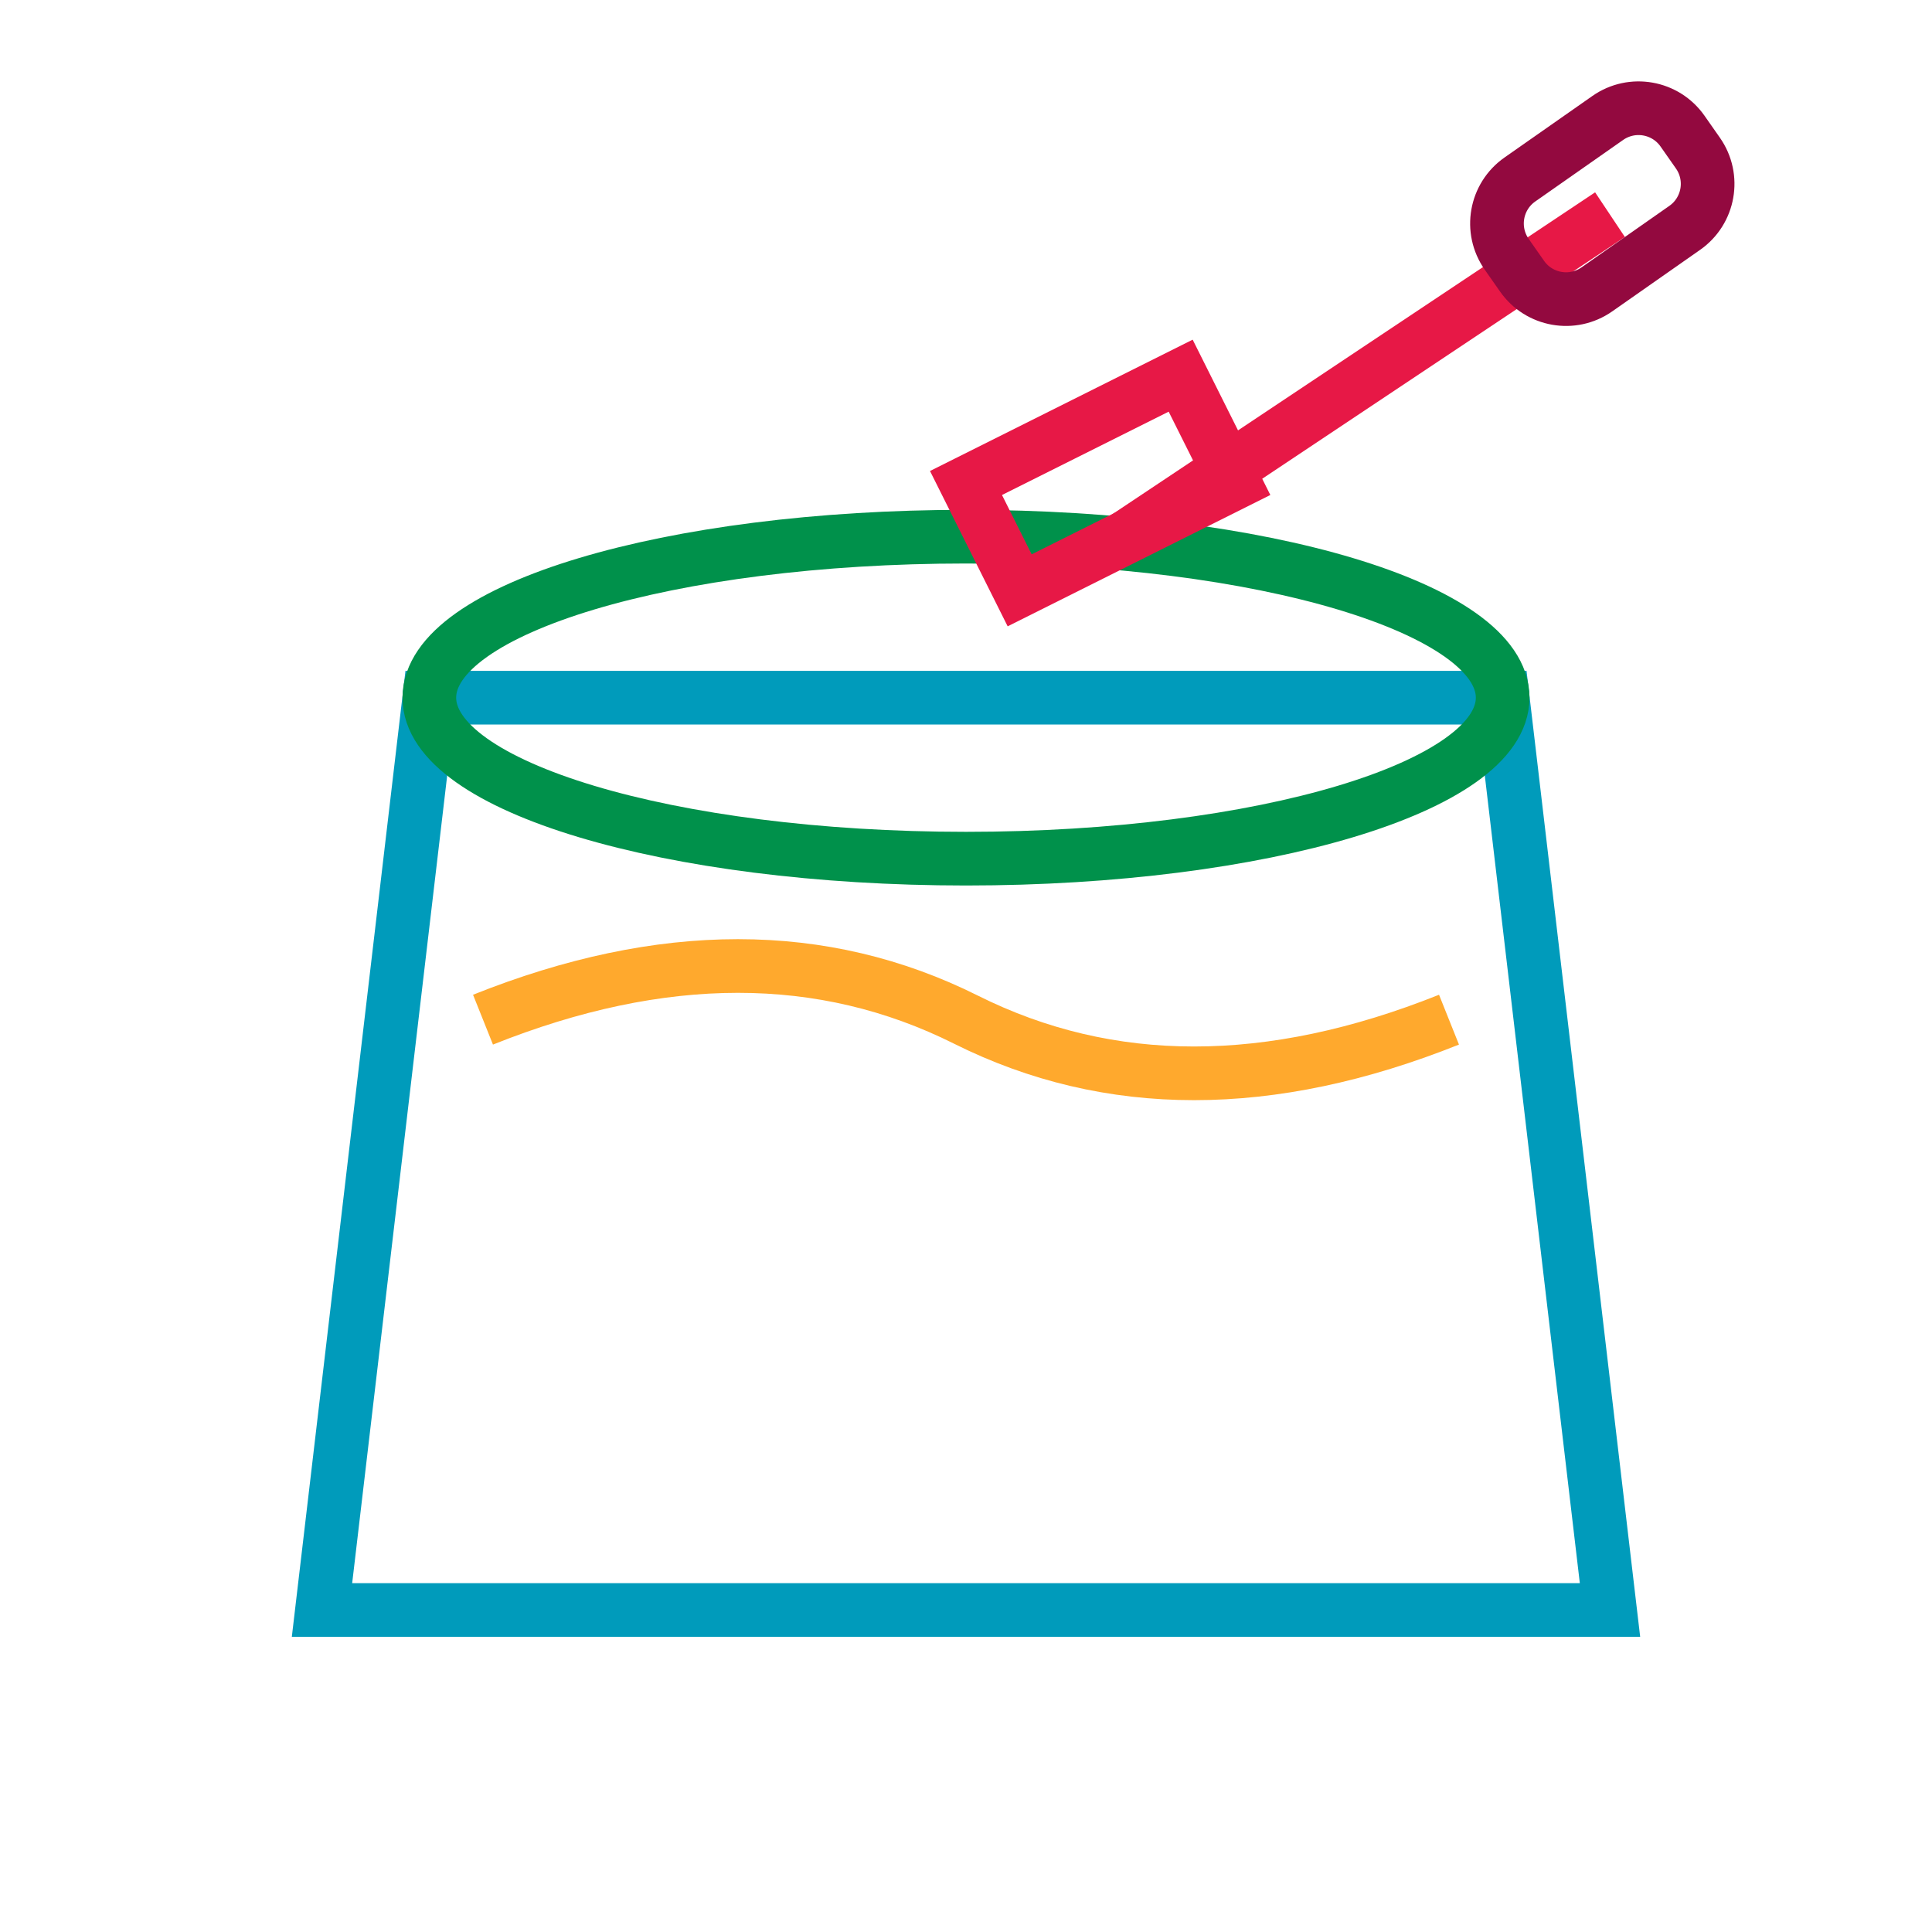
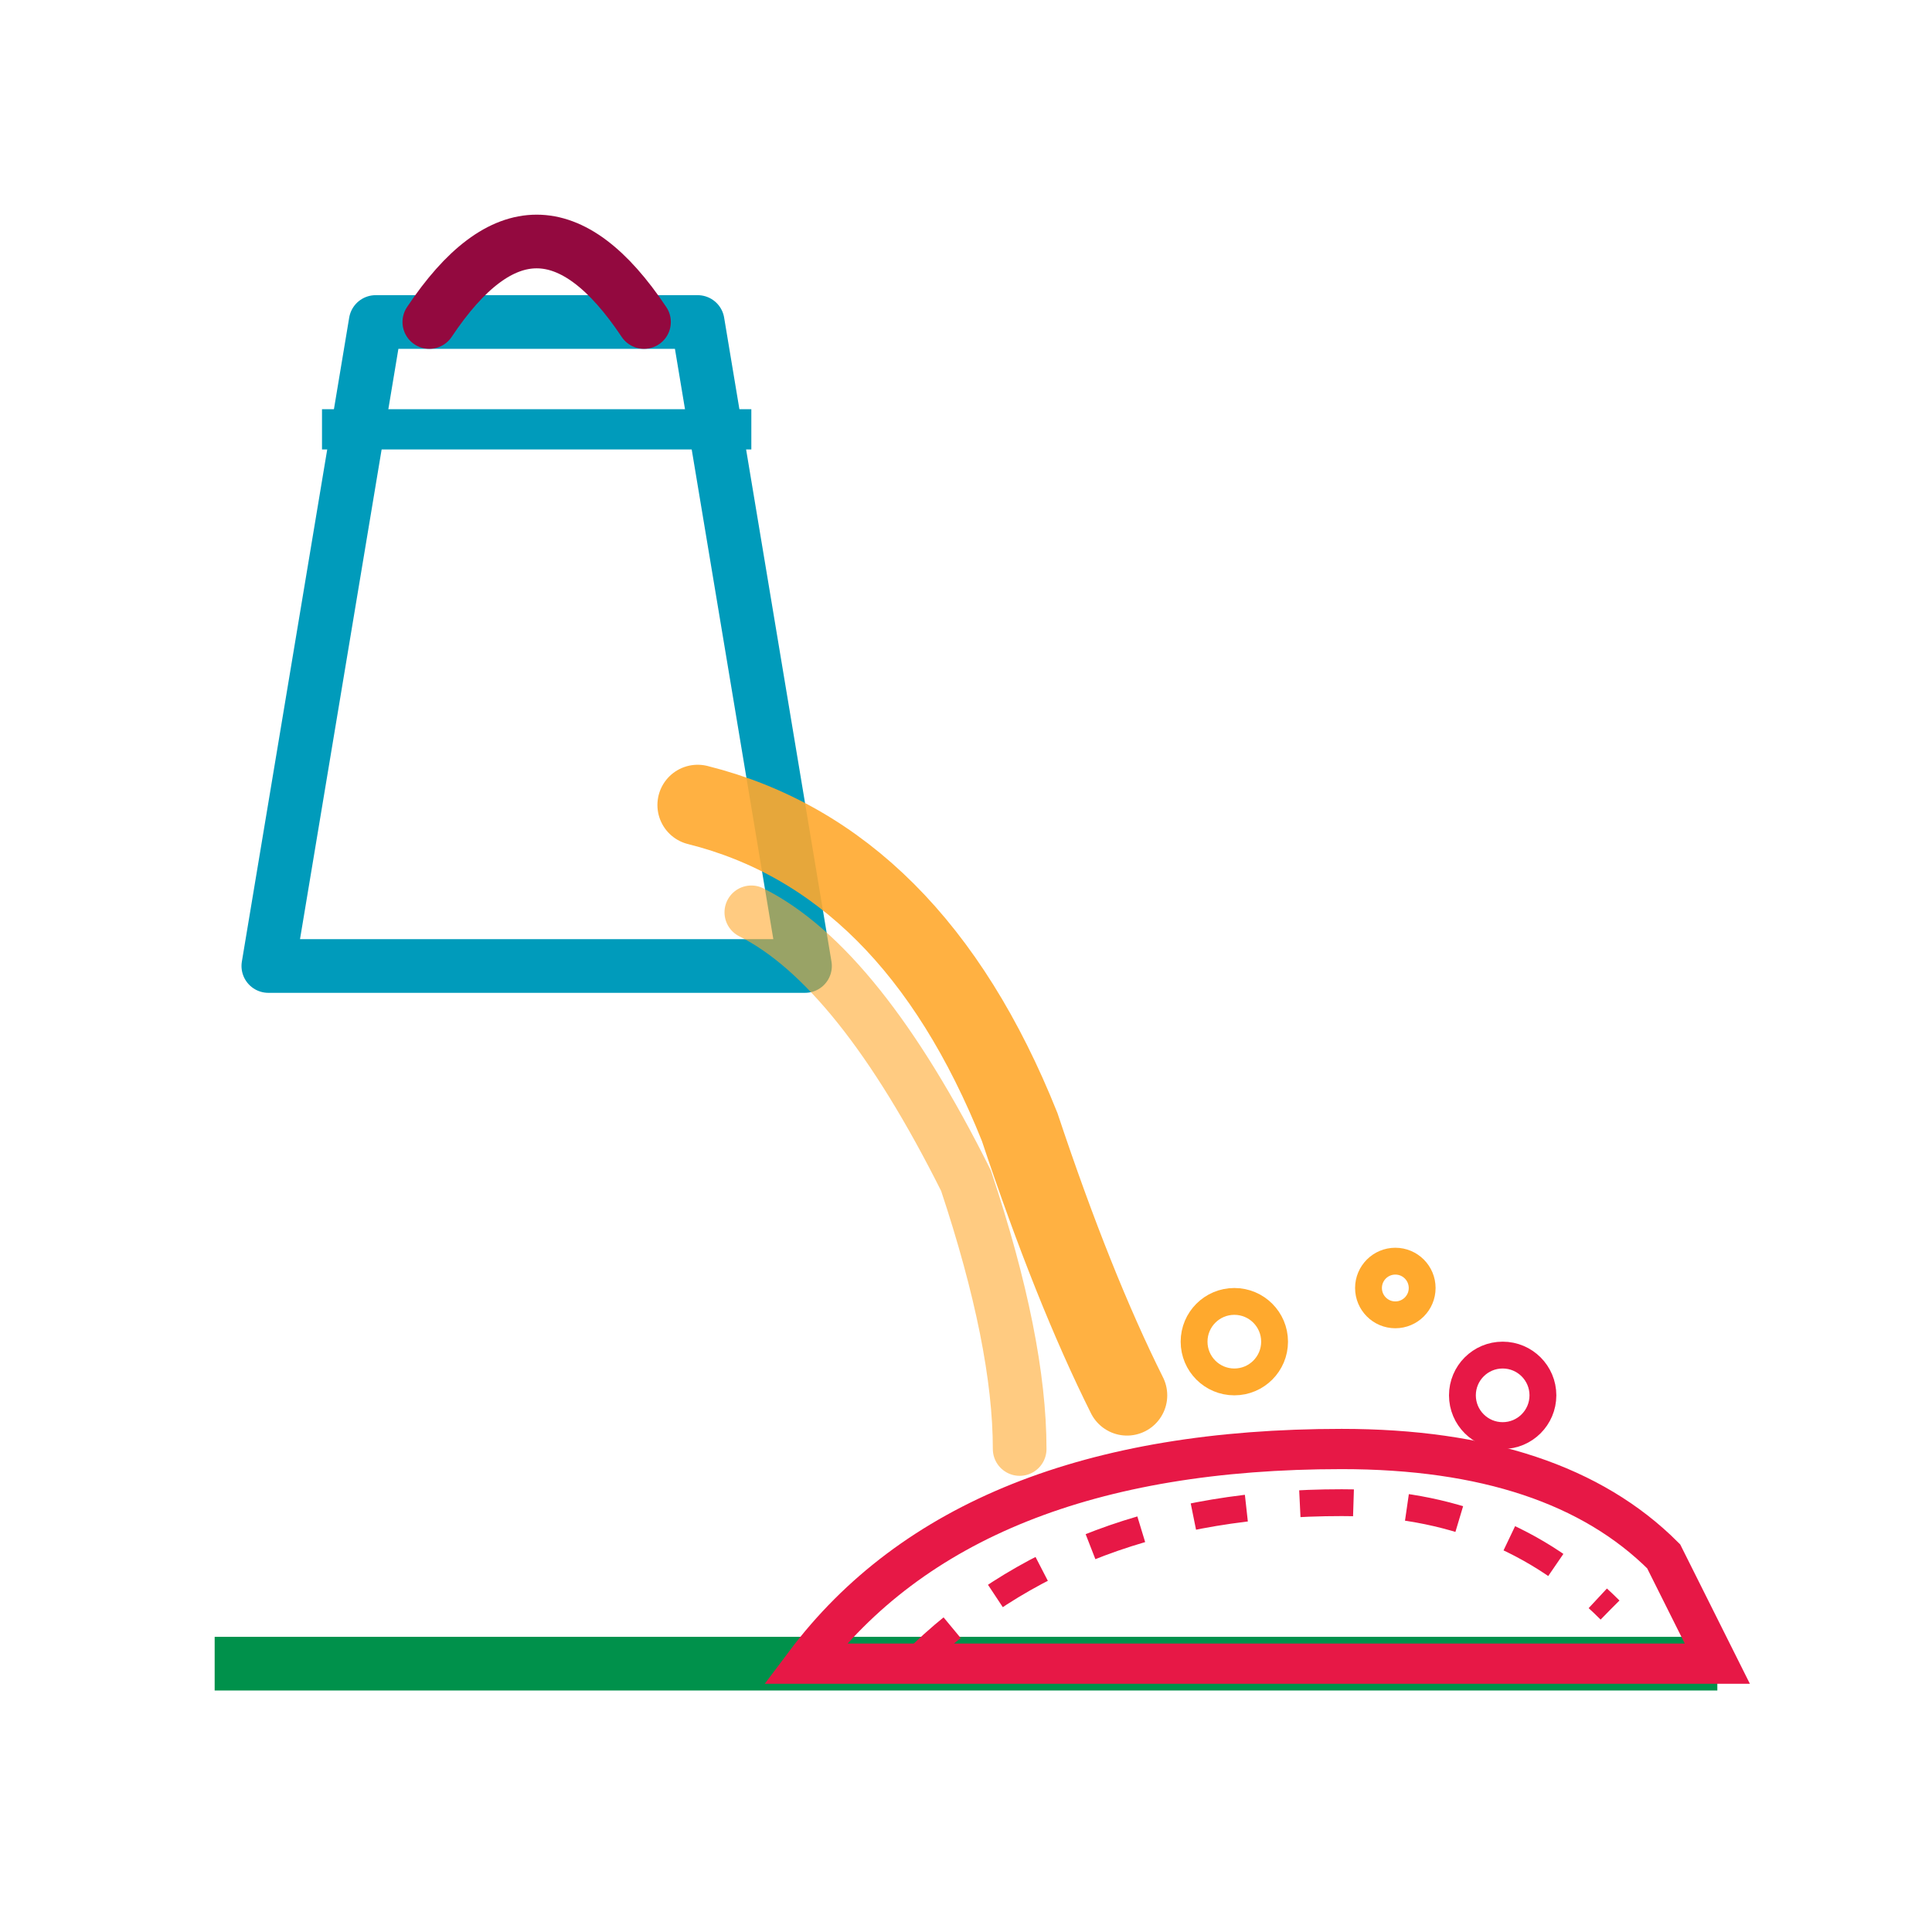
<svg xmlns="http://www.w3.org/2000/svg" viewBox="0 0 72 72" fill="none" stroke-width="2">
-   <path d="M16 26 L12 60 L60 60 L56 26 Z" stroke="#009BBB" />
-   <ellipse cx="36" cy="26" rx="20" ry="6" stroke="#00914B" />
-   <path d="M18 38 Q28 34 36 38 Q44 42 54 38" stroke="#FFA92D" />
-   <line x1="42" y1="20" x2="60" y2="8" stroke="#E71846" />
-   <path d="M38 22 L46 18 L44 14 L36 18 Z" stroke="#E71846" />
-   <rect x="56" y="5" width="8" height="5" rx="2" transform="rotate(-35 60 8)" stroke="#93093F" />
+   <path d="M14 12 L10 36 L30 36 L26 12 Z" stroke="#009BBB" stroke-linejoin="round" />
+   <line x1="12" y1="16" x2="28" y2="16" stroke="#009BBB" stroke-width="1.5" />
+   <path d="M16 12 Q20 6 24 12" stroke="#93093F" stroke-linecap="round" />
+   <path d="M26 30 Q34 32 38 42 Q40 48 42 52" stroke="#FFA92D" stroke-width="3" stroke-linecap="round" opacity="0.9" />
+   <path d="M28 34 Q32 36 36 44 Q38 50 38 54" stroke="#FFA92D" stroke-width="2" stroke-linecap="round" opacity="0.6" />
+   <line x1="8" y1="62" x2="64" y2="62" stroke="#00914B" stroke-width="2" />
+   <path d="M30 62 Q36 54 50 54 Q58 54 62 58 L64 62 Z" fill="none" stroke="#E71846" stroke-width="1.5" />
+   <path d="M34 62 Q40 56 50 56 Q56 56 60 60" stroke="#E71846" stroke-width="1" stroke-dasharray="2 2" />
+   <circle cx="46" cy="50" r="1.5" stroke="#FFA92D" stroke-width="1" />
+   <circle cx="52" cy="48" r="1" stroke="#FFA92D" stroke-width="1" />
+   <circle cx="56" cy="52" r="1.5" stroke="#E71846" stroke-width="1" />
</svg>
